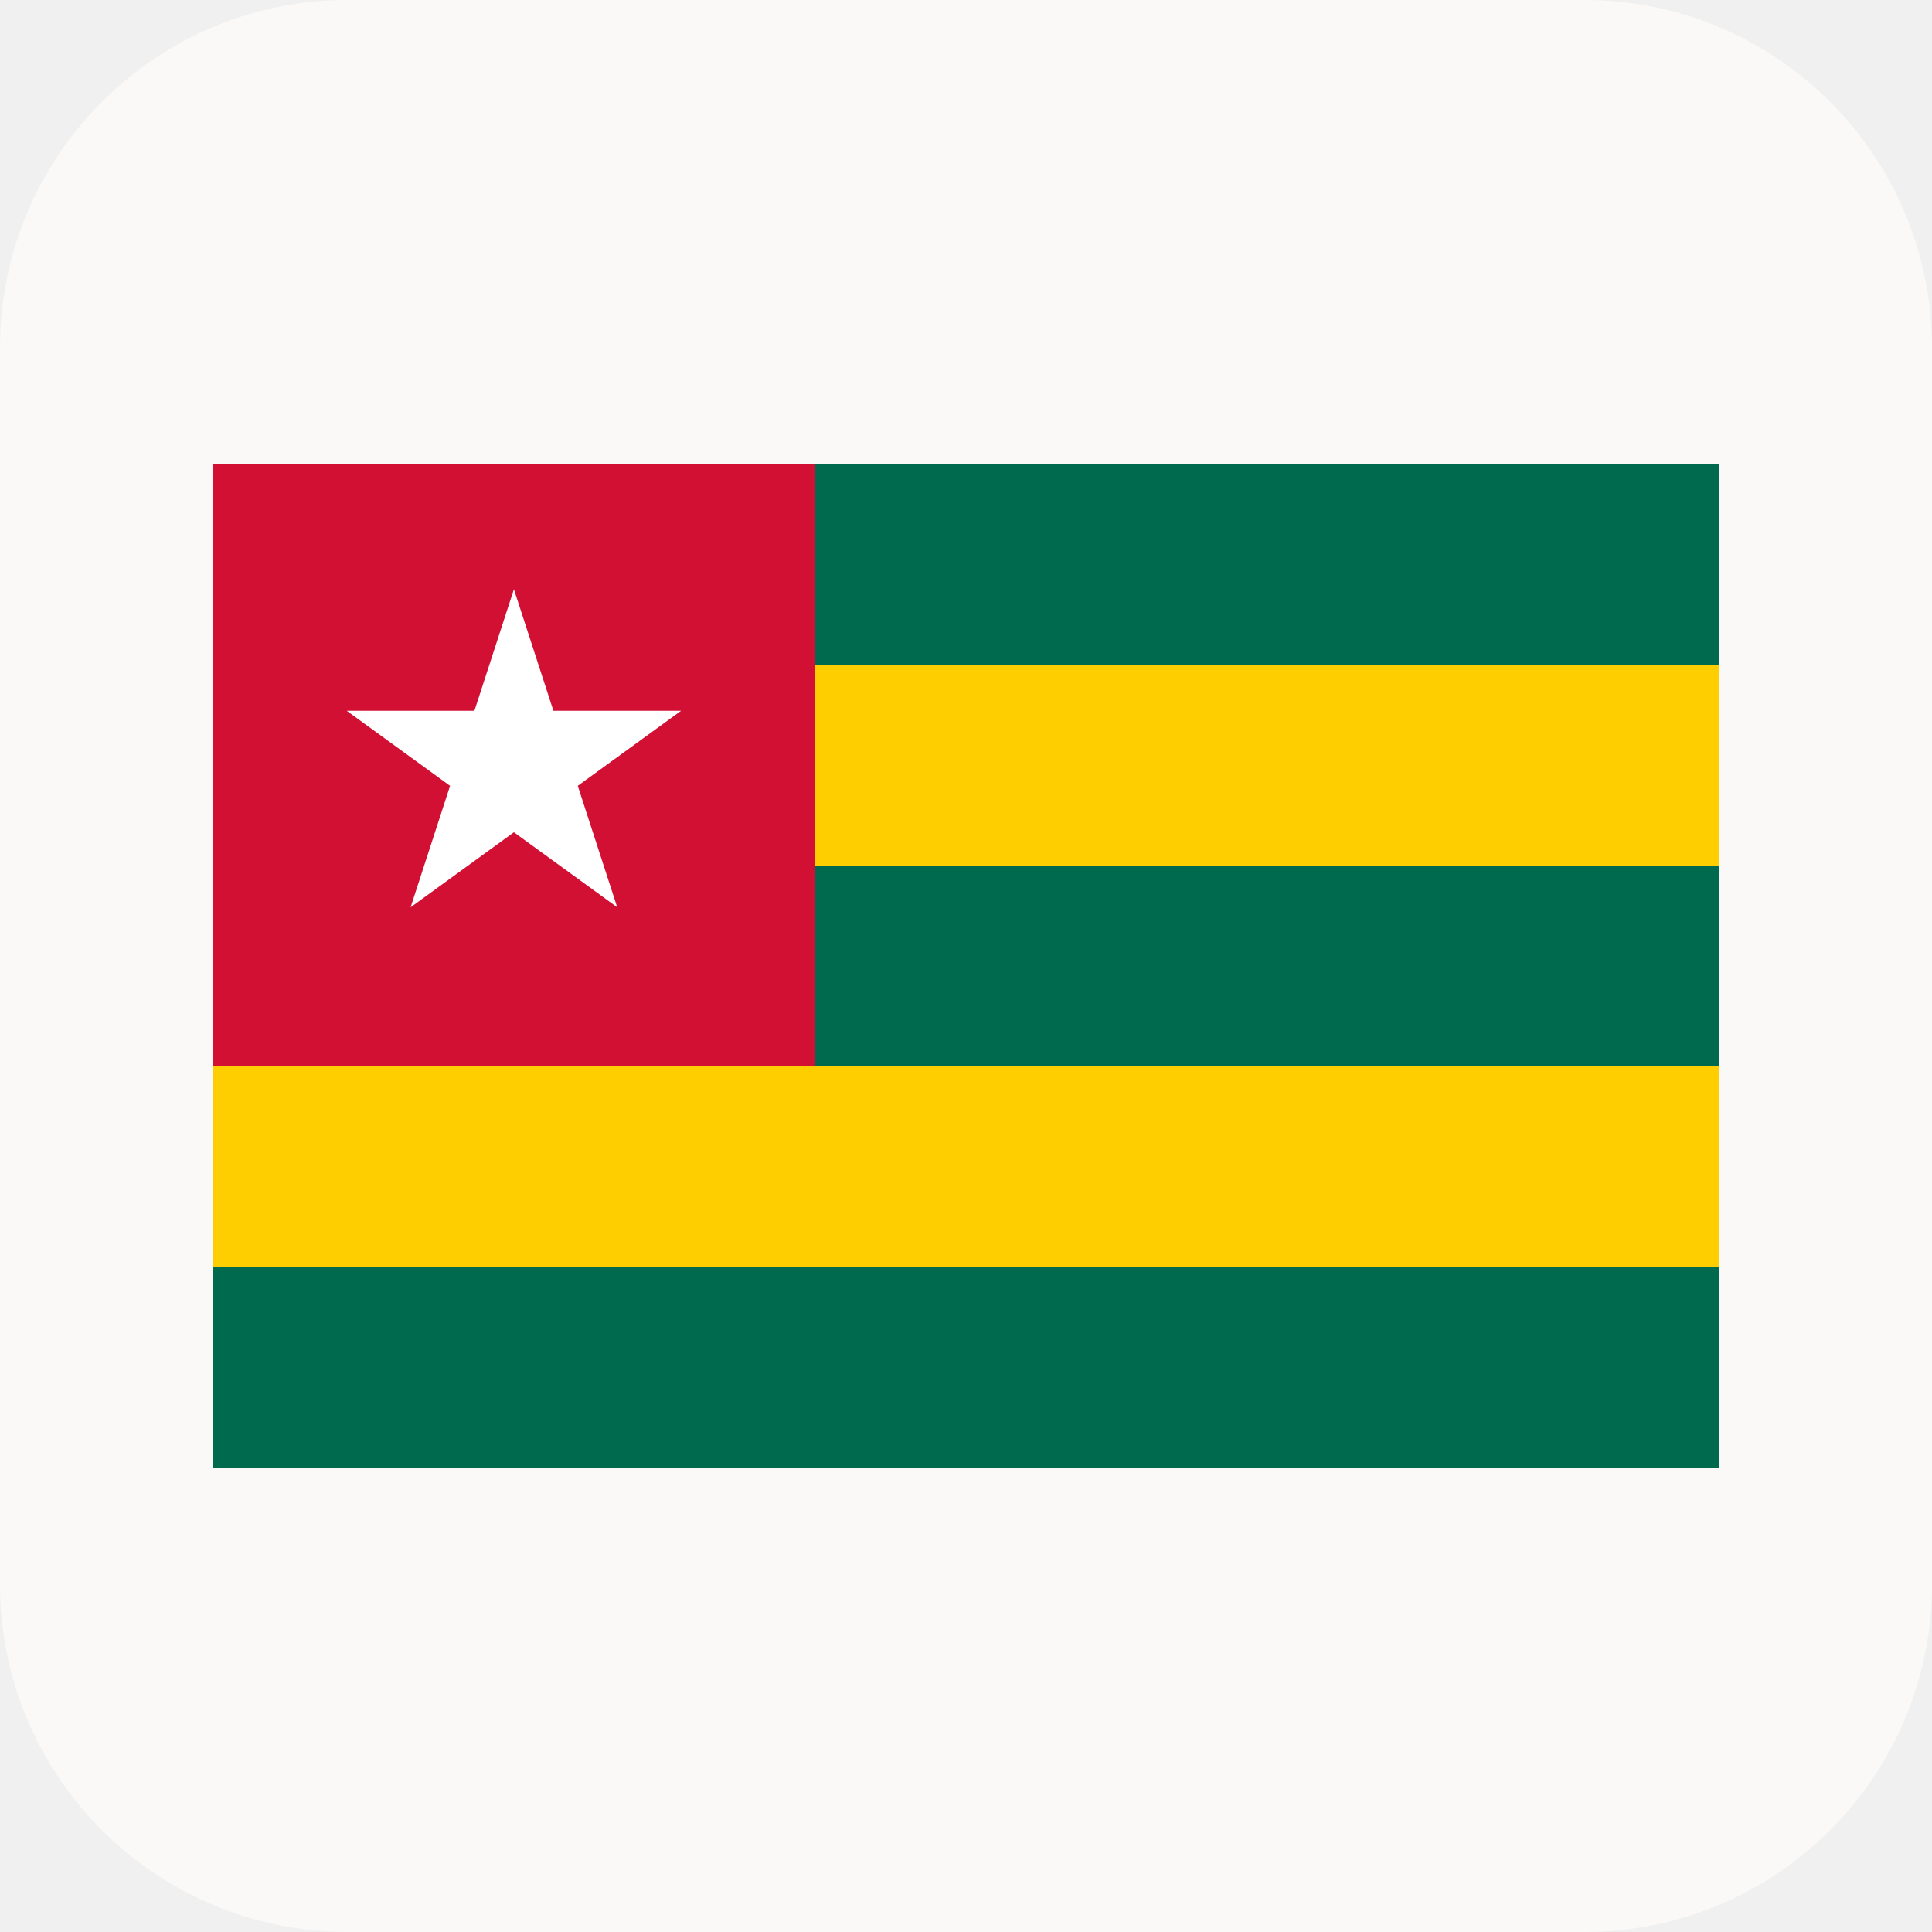
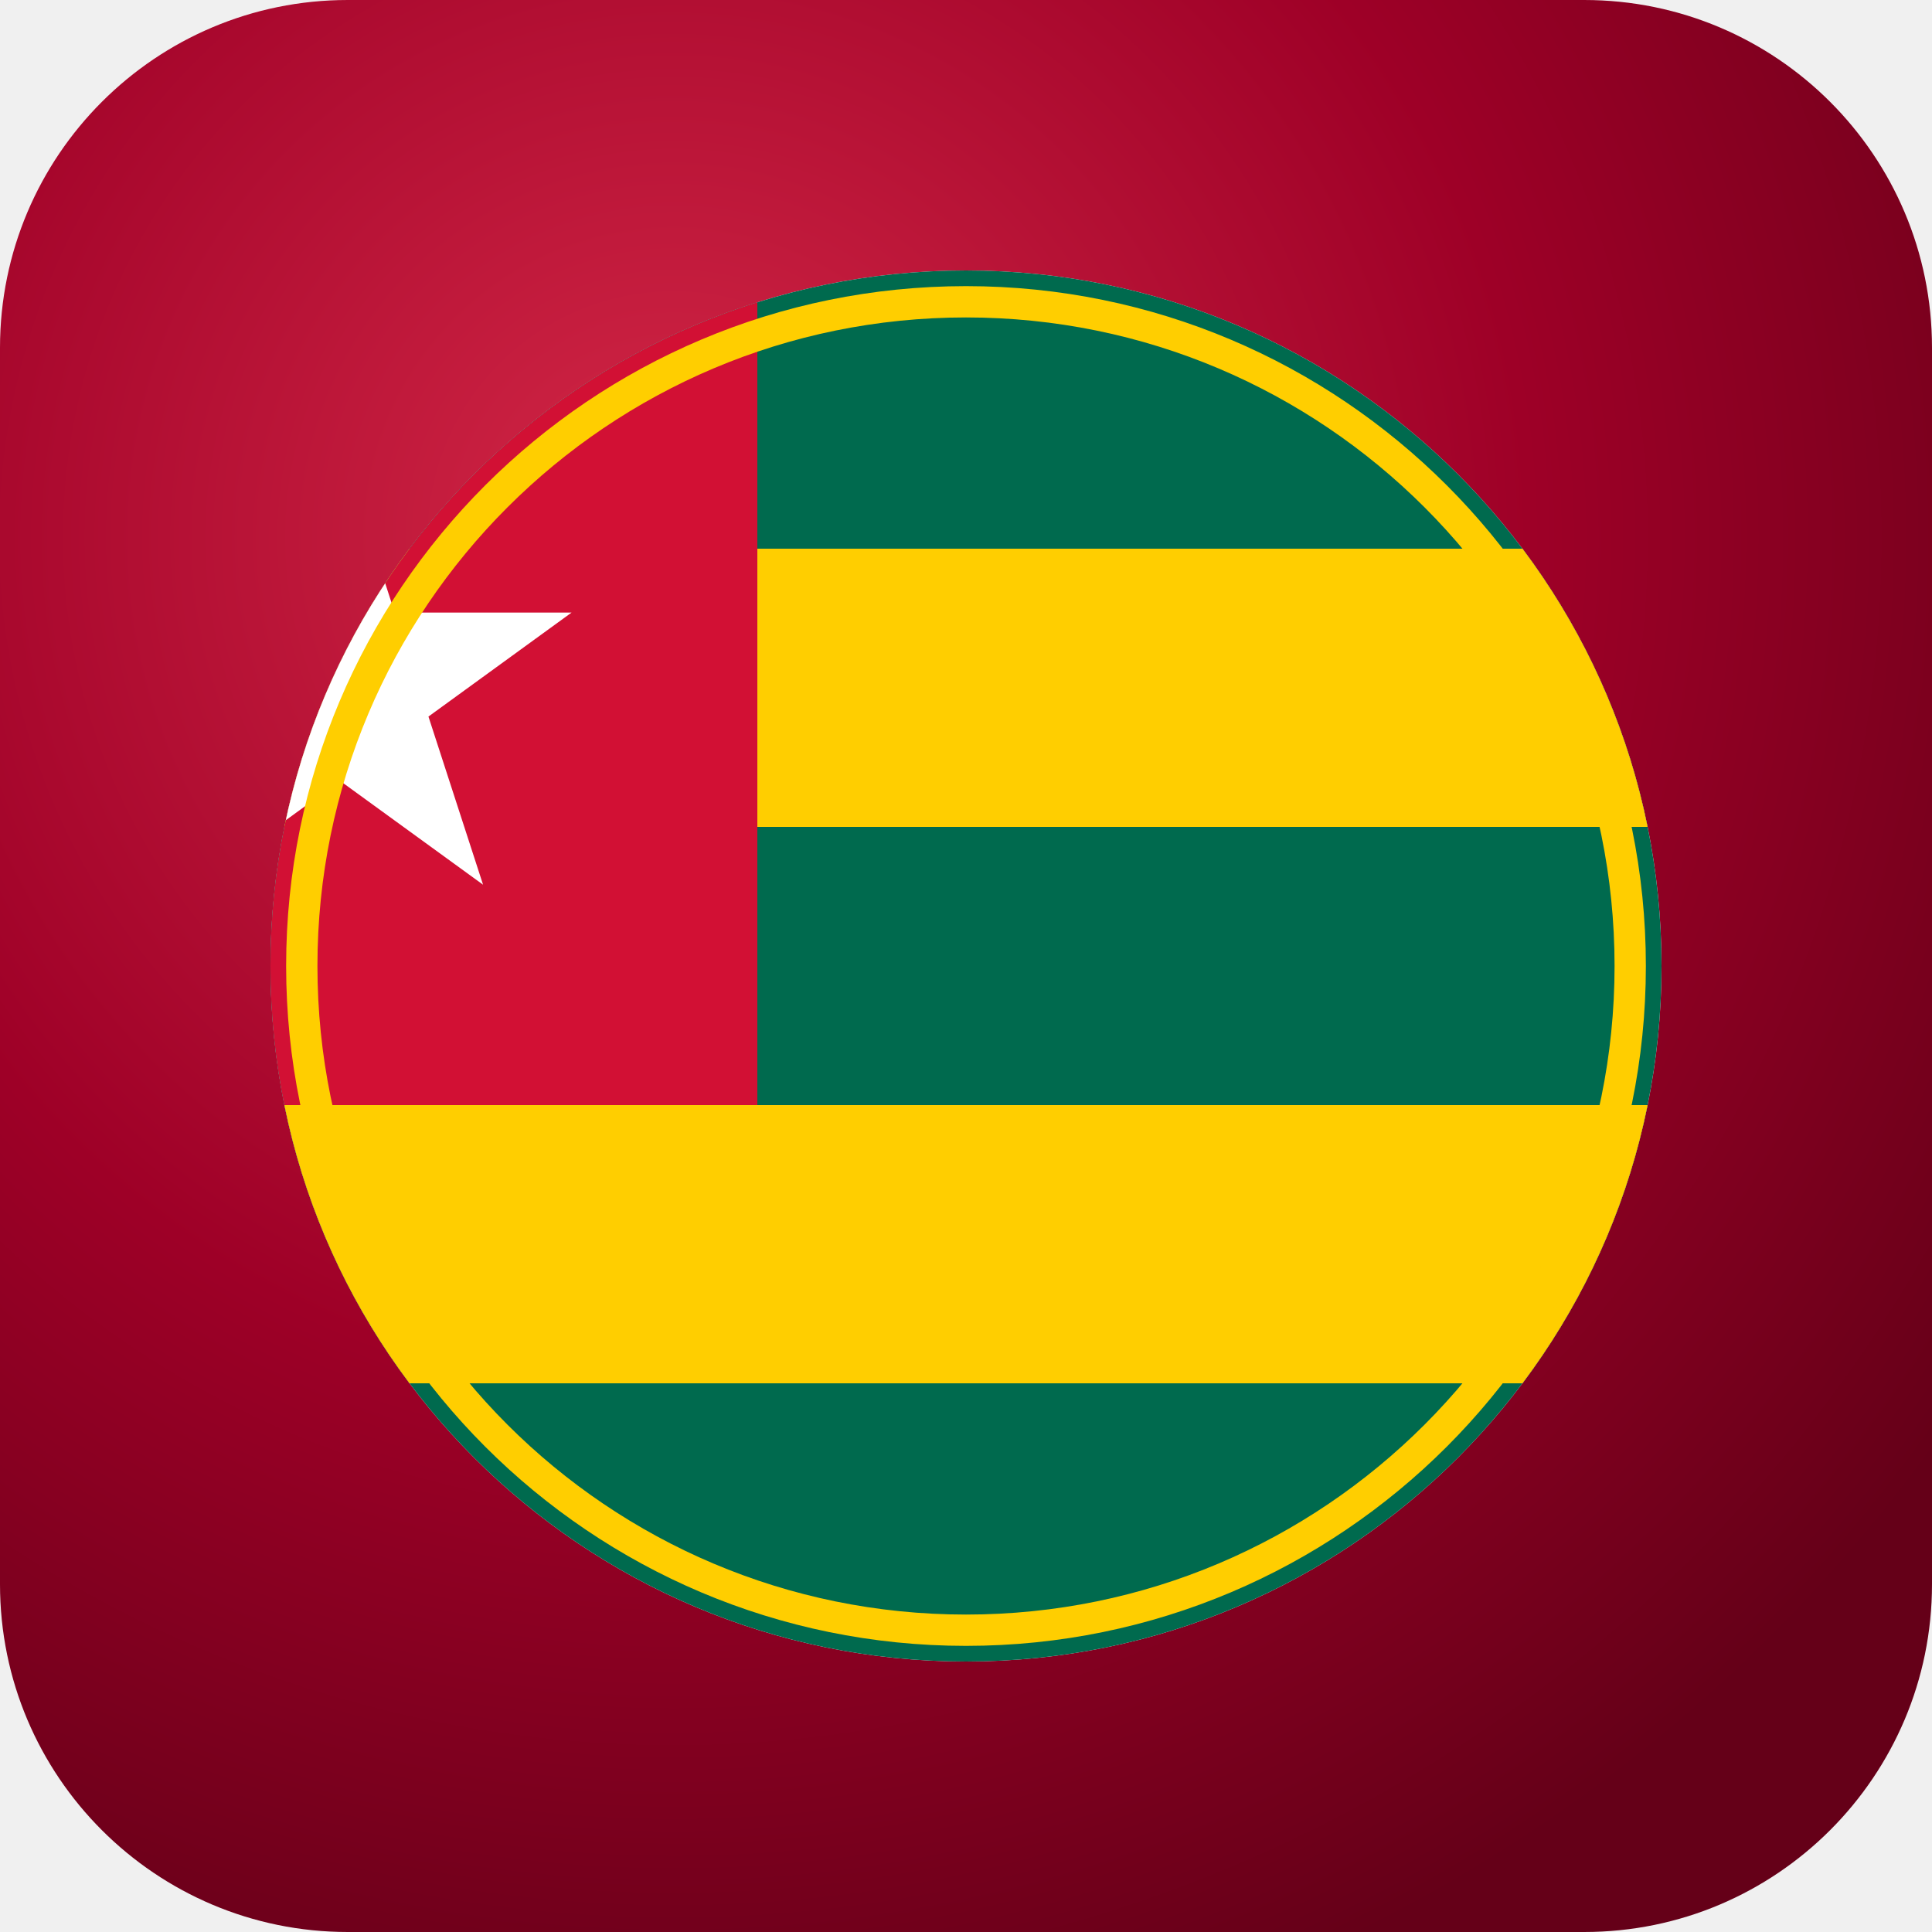
<svg xmlns="http://www.w3.org/2000/svg" width="64" height="64" viewBox="0 0 64 64">
-   <rect width="64" height="64" rx="11.52" fill="#faf9f7" />
-   <g transform="translate(7.04, 15.36)">
-     <rect width="49.92" height="33.28" fill="#006a4e" />
-     <rect y="6.656" width="49.92" height="6.656" fill="#ffce00" />
-     <rect y="19.968" width="49.92" height="6.656" fill="#ffce00" />
-     <rect width="19.968" height="19.968" fill="#d21034" />
-     <polygon fill="#ffffff" points="9.984,4.16 11.292,8.185 15.523,8.185 12.099,10.672 13.406,14.695 9.984,12.21 6.562,14.695 7.869,10.672 4.445,8.185 8.676,8.185" />
+   <defs>
+     <radialGradient id="bg-any-64" cx="35%" cy="28%" r="80%">
+       <stop offset="0%" stop-color="#d42847" />
+       <stop offset="55%" stop-color="#9e0027" />
+       <stop offset="100%" stop-color="#650018" />
+     </radialGradient>
+   </defs>
+   <rect width="64" height="64" rx="11.52" fill="url(#bg-any-64)" />
+   <circle cx="32" cy="32" r="23.04" fill="#faf9f7" />
+   <clipPath id="clip-32-32-23">
+     <circle cx="32" cy="32" r="23.04" />
+   </clipPath>
+   <g clip-path="url(#clip-32-32-23)">
+     <g transform="translate(-2.56, 8.96)">
+       <rect width="69.12" height="46.08" fill="#006a4e" />
+       <rect y="9.216" width="69.12" height="9.216" fill="#ffce00" />
+       <rect y="27.648" width="69.12" height="9.216" fill="#ffce00" />
+       <rect width="27.648" height="27.648" fill="#d21034" />
+       <polygon fill="#ffffff" points="13.824,5.76 15.636,11.333 21.493,11.333 16.753,14.777 18.562,20.347 13.824,16.906 9.086,20.347 10.895,14.777 6.155,11.333 12.012,11.333" />
+     </g>
  </g>
+   <circle cx="32" cy="32" r="22.003" fill="none" stroke="#ffce00" stroke-width="1.037" />
</svg>
